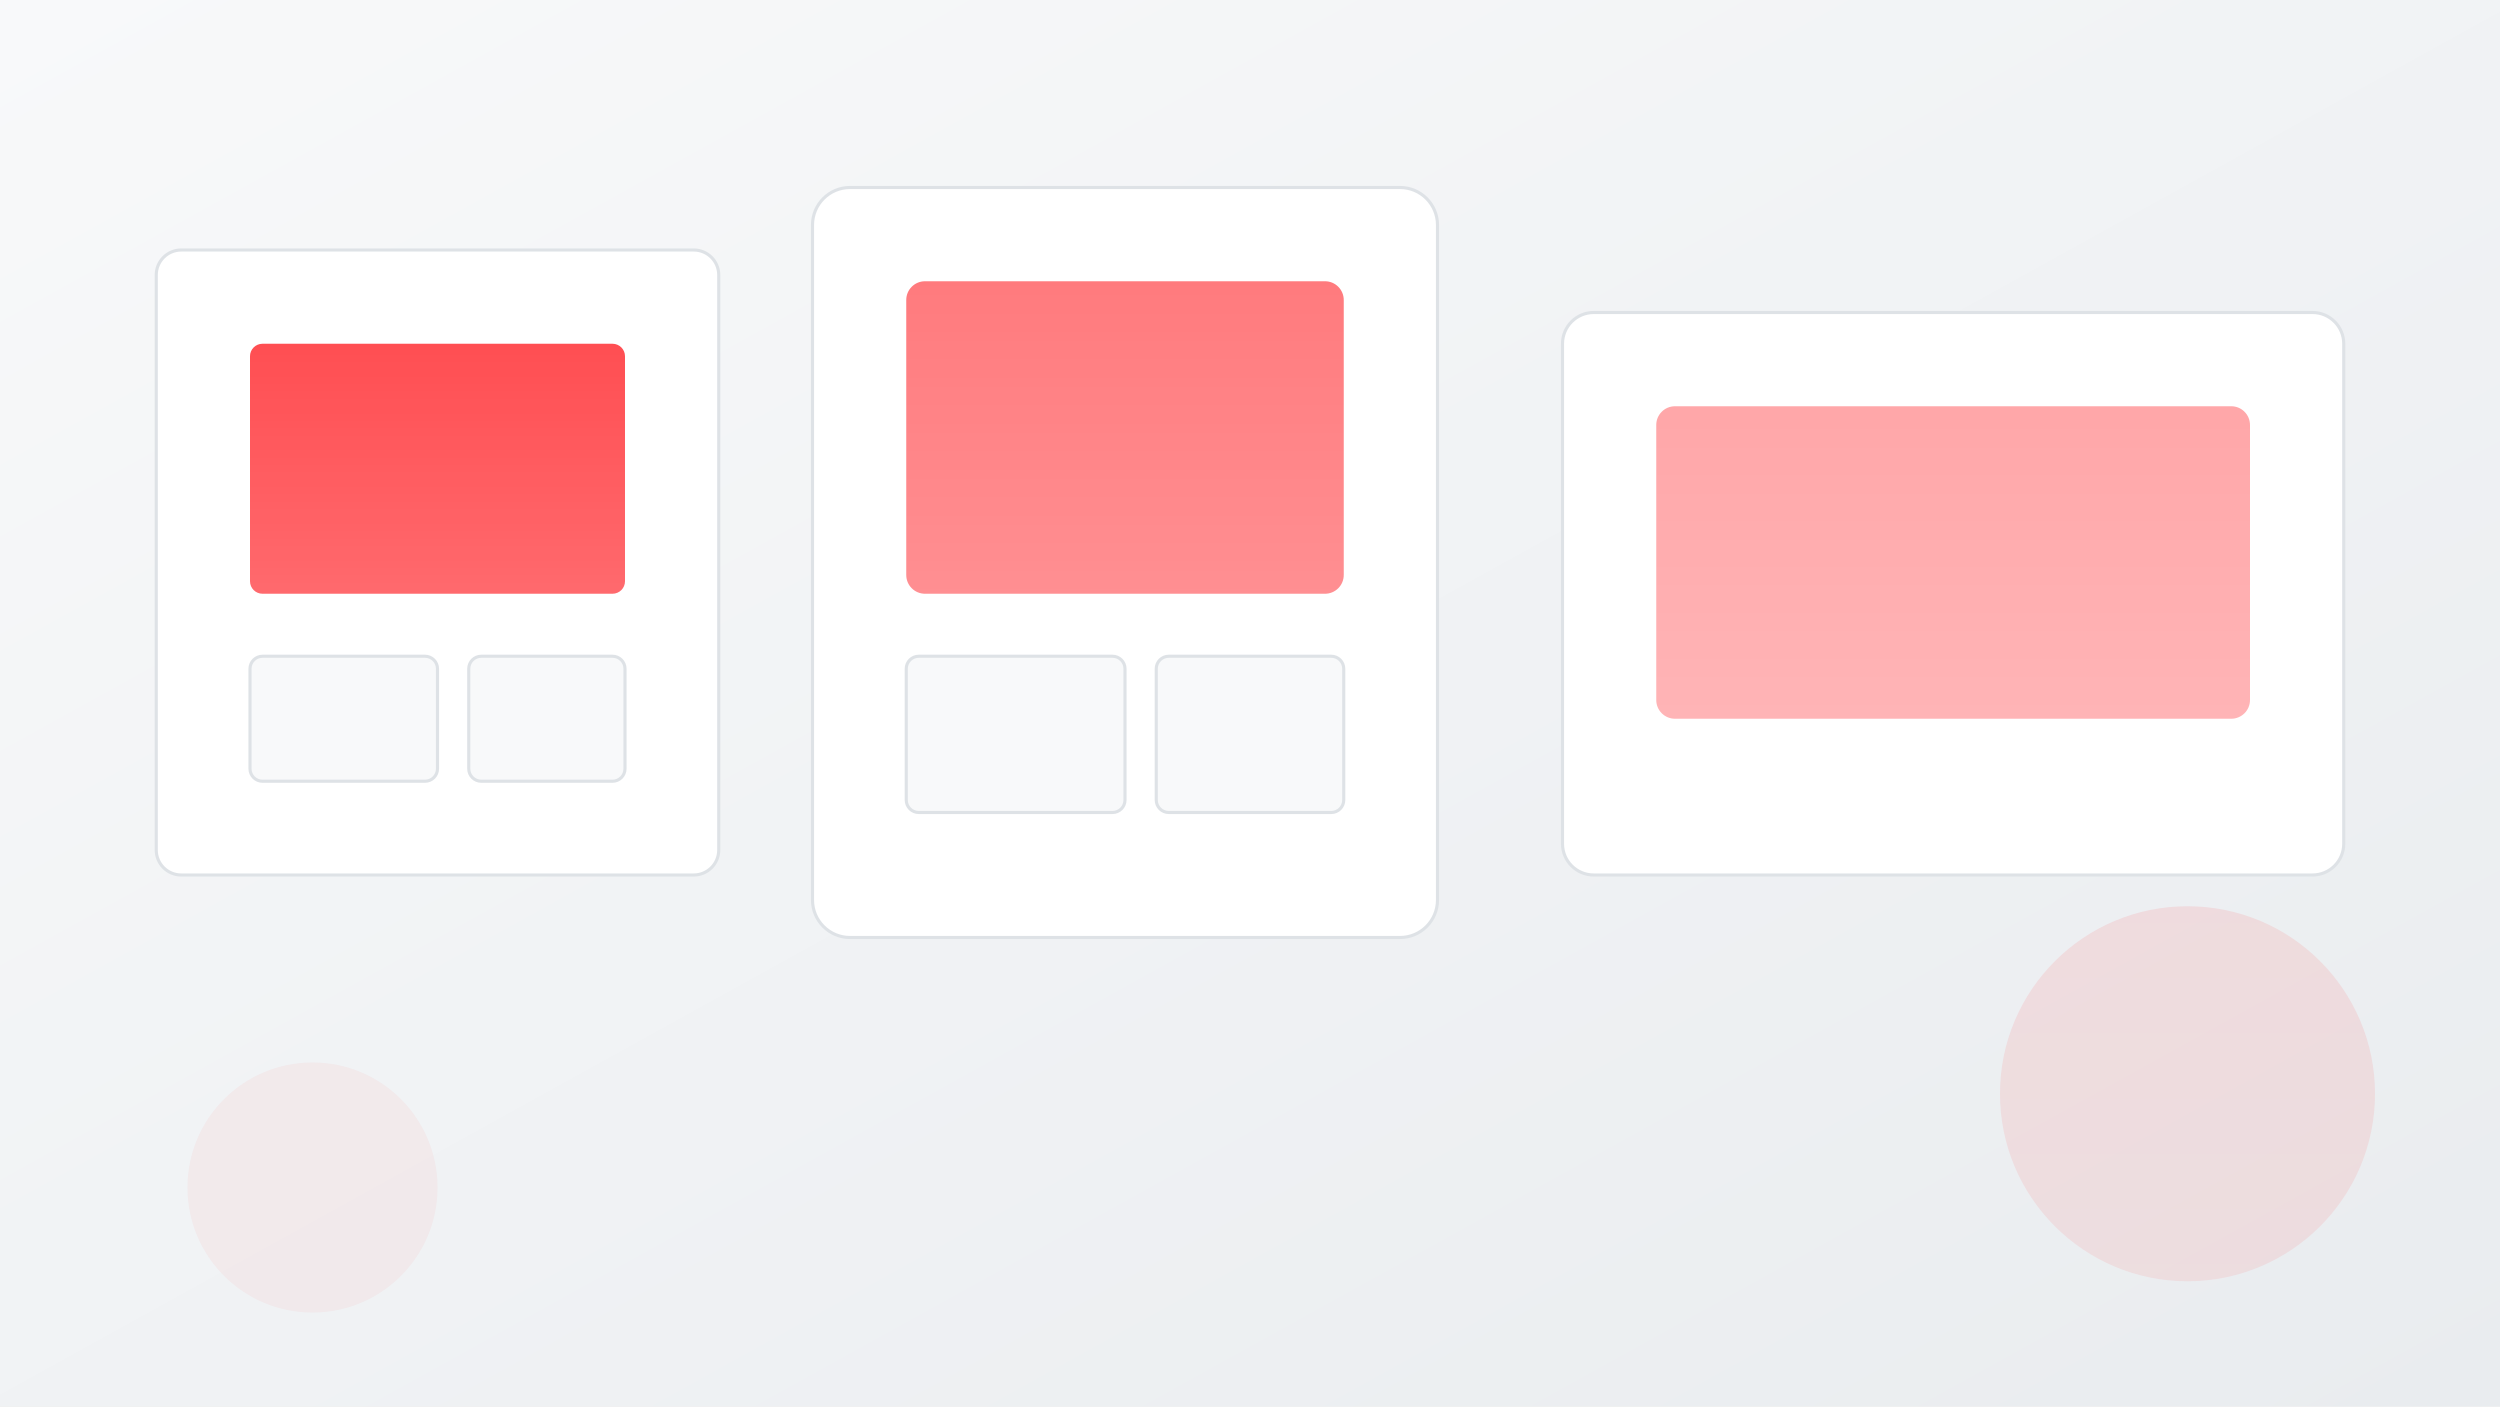
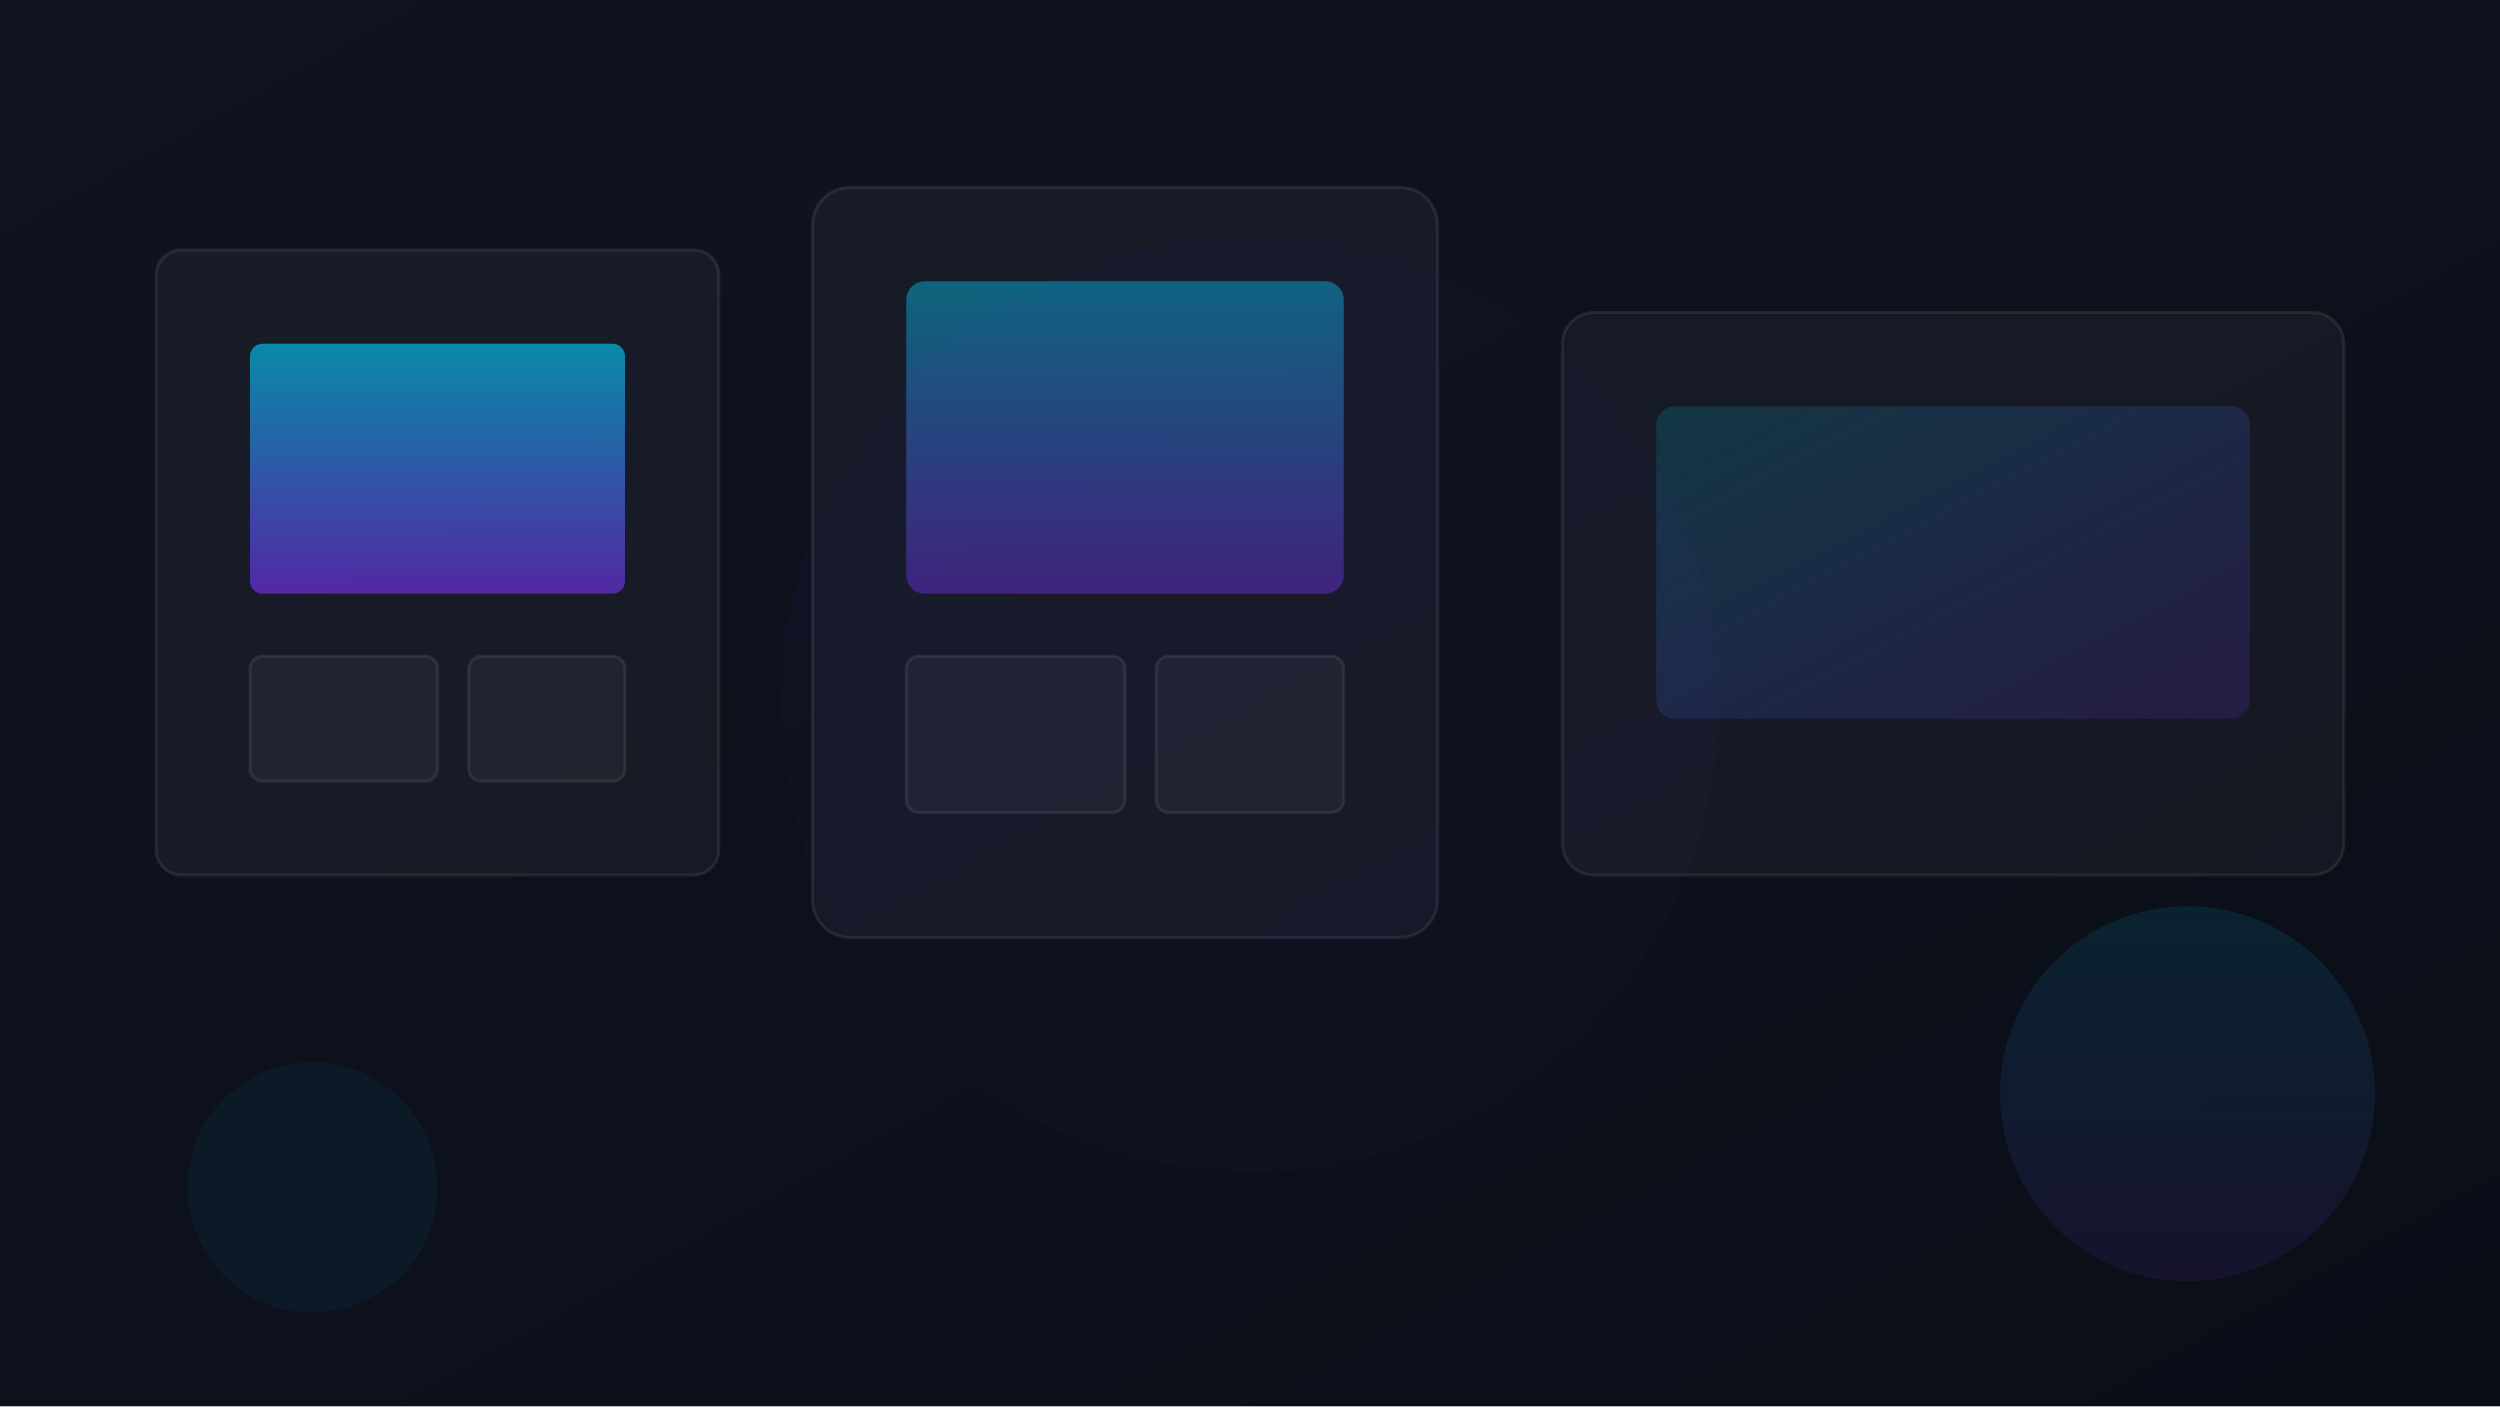
<svg xmlns="http://www.w3.org/2000/svg" viewBox="0 0 800 450" fill="none">
  <defs>
    <linearGradient id="grad1" x1="0%" y1="0%" x2="100%" y2="100%">
-       <stop offset="0%" style="stop-color:#f8f9fa" />
-       <stop offset="100%" style="stop-color:#e9ecef" />
+       <stop offset="0%" style="stop-color:#0f1420" />
+       <stop offset="100%" style="stop-color:#0a0e17" />
    </linearGradient>
    <linearGradient id="grad2" x1="0%" y1="0%" x2="0%" y2="100%">
-       <stop offset="0%" style="stop-color:#ff2227" />
-       <stop offset="100%" style="stop-color:#ff4449" />
+       <stop offset="0%" style="stop-color:#00d4ff" />
+       <stop offset="100%" style="stop-color:#7b2ff7" />
+     </linearGradient>
+     <linearGradient id="grad3" x1="0%" y1="0%" x2="100%" y2="100%">
+       <stop offset="0%" style="stop-color:rgba(0,212,255,0.15)" />
+       <stop offset="100%" style="stop-color:rgba(123,47,247,0.15)" />
    </linearGradient>
  </defs>
  <rect width="800" height="450" fill="url(#grad1)" />
-   <rect x="50" y="80" width="180" height="200" rx="8" fill="white" stroke="#dee2e6" stroke-width="1" />
-   <rect x="80" y="110" width="120" height="80" rx="4" fill="url(#grad2)" opacity="0.8" />
-   <rect x="80" y="210" width="60" height="40" rx="4" fill="#f8f9fa" stroke="#dee2e6" />
-   <rect x="150" y="210" width="50" height="40" rx="4" fill="#f8f9fa" stroke="#dee2e6" />
-   <rect x="260" y="60" width="200" height="240" rx="12" fill="white" stroke="#dee2e6" />
-   <rect x="290" y="90" width="140" height="100" rx="6" fill="url(#grad2)" opacity="0.6" />
-   <rect x="290" y="210" width="70" height="50" rx="4" fill="#f8f9fa" stroke="#dee2e6" />
-   <rect x="370" y="210" width="60" height="50" rx="4" fill="#f8f9fa" stroke="#dee2e6" />
-   <rect x="500" y="100" width="250" height="180" rx="10" fill="white" stroke="#dee2e6" />
-   <rect x="530" y="130" width="190" height="100" rx="6" fill="url(#grad2)" opacity="0.4" />
+   <rect x="50" y="80" width="180" height="200" rx="8" fill="rgba(255,255,255,0.04)" stroke="rgba(255,255,255,0.08)" />
+   <rect x="80" y="110" width="120" height="80" rx="4" fill="url(#grad2)" opacity="0.6" />
+   <rect x="80" y="210" width="60" height="40" rx="4" fill="rgba(255,255,255,0.04)" stroke="rgba(255,255,255,0.08)" />
+   <rect x="150" y="210" width="50" height="40" rx="4" fill="rgba(255,255,255,0.04)" stroke="rgba(255,255,255,0.08)" />
+   <rect x="260" y="60" width="200" height="240" rx="12" fill="rgba(255,255,255,0.04)" stroke="rgba(255,255,255,0.08)" />
+   <rect x="290" y="90" width="140" height="100" rx="6" fill="url(#grad2)" opacity="0.4" />
+   <rect x="290" y="210" width="70" height="50" rx="4" fill="rgba(255,255,255,0.04)" stroke="rgba(255,255,255,0.08)" />
+   <rect x="370" y="210" width="60" height="50" rx="4" fill="rgba(255,255,255,0.04)" stroke="rgba(255,255,255,0.08)" />
+   <rect x="500" y="100" width="250" height="180" rx="10" fill="rgba(255,255,255,0.04)" stroke="rgba(255,255,255,0.08)" />
+   <rect x="530" y="130" width="190" height="100" rx="6" fill="url(#grad3)" />
  <circle cx="700" cy="350" r="60" fill="url(#grad2)" opacity="0.1" />
-   <circle cx="100" cy="380" r="40" fill="#ff2227" opacity="0.05" />
+   <circle cx="100" cy="380" r="40" fill="#00d4ff" opacity="0.05" />
+   <circle cx="400" cy="225" r="150" fill="#7b2ff7" opacity="0.03" />
</svg>
